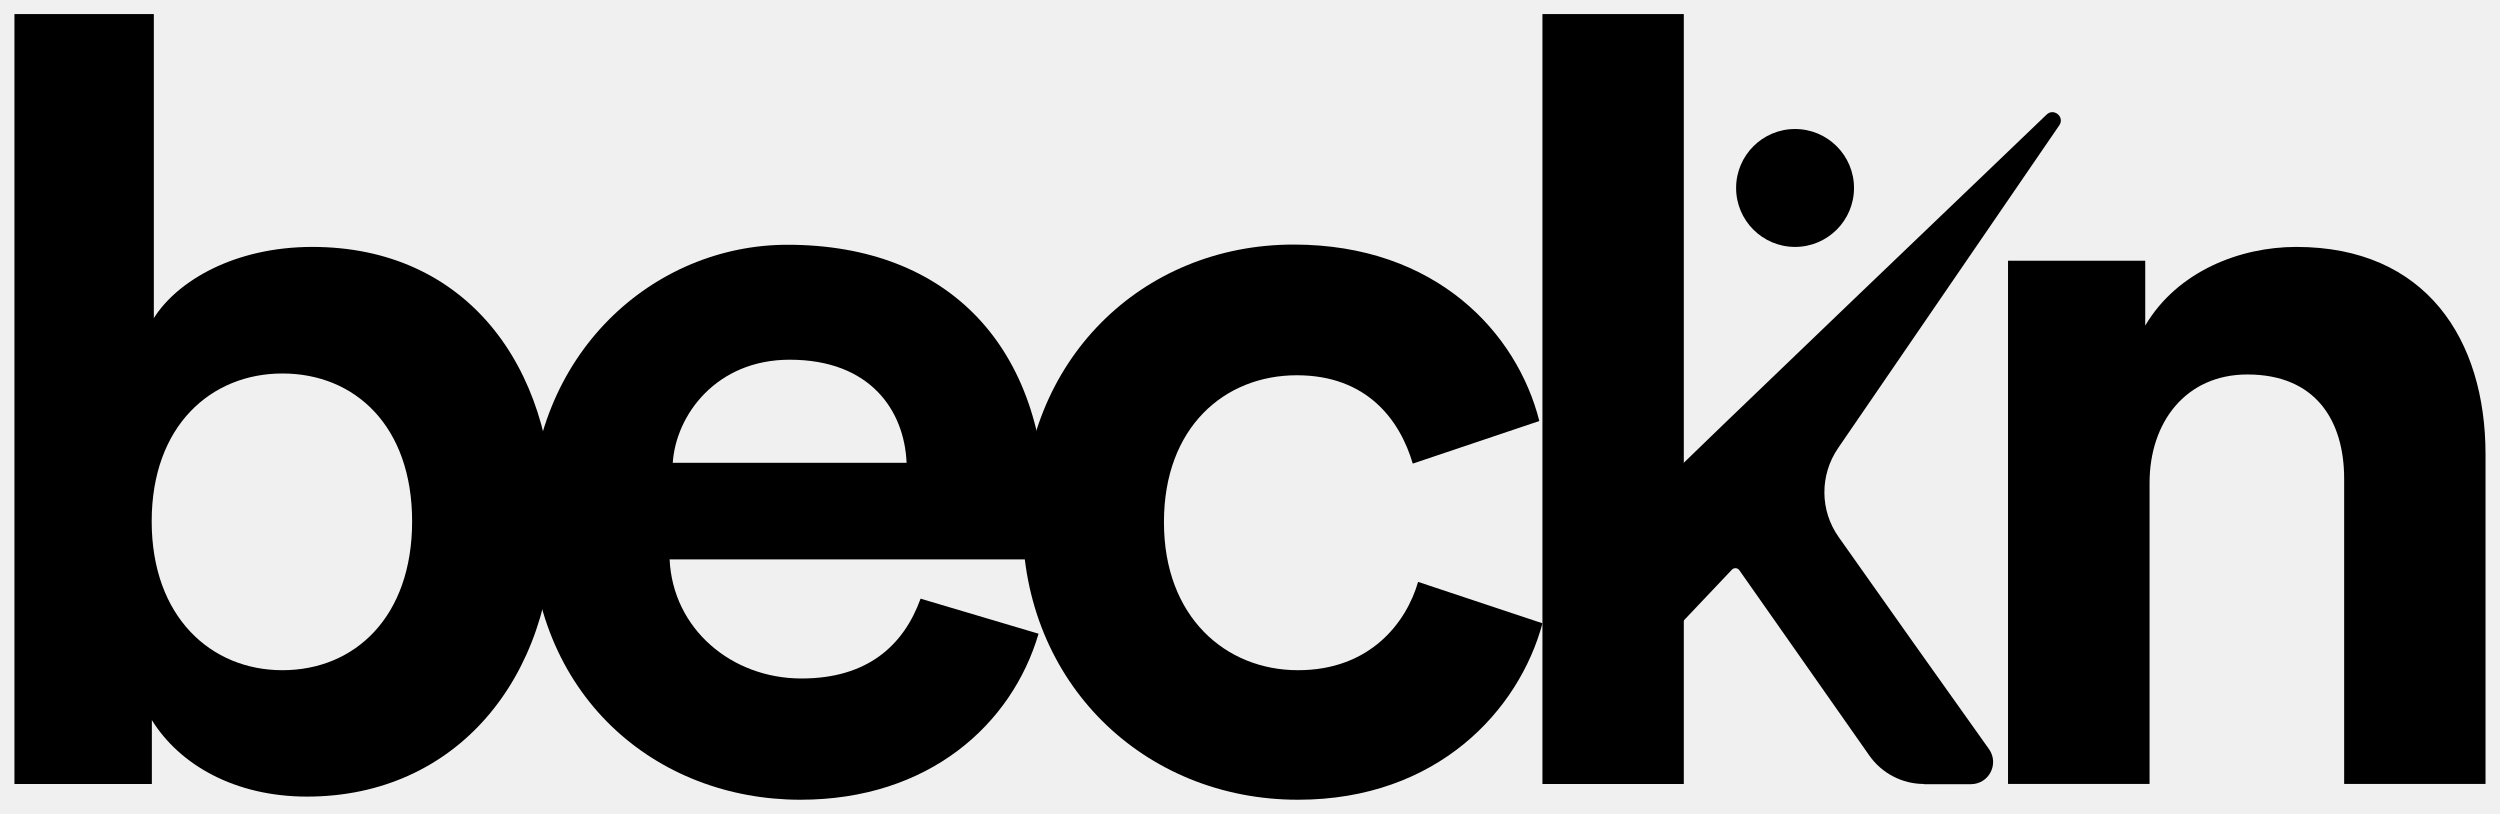
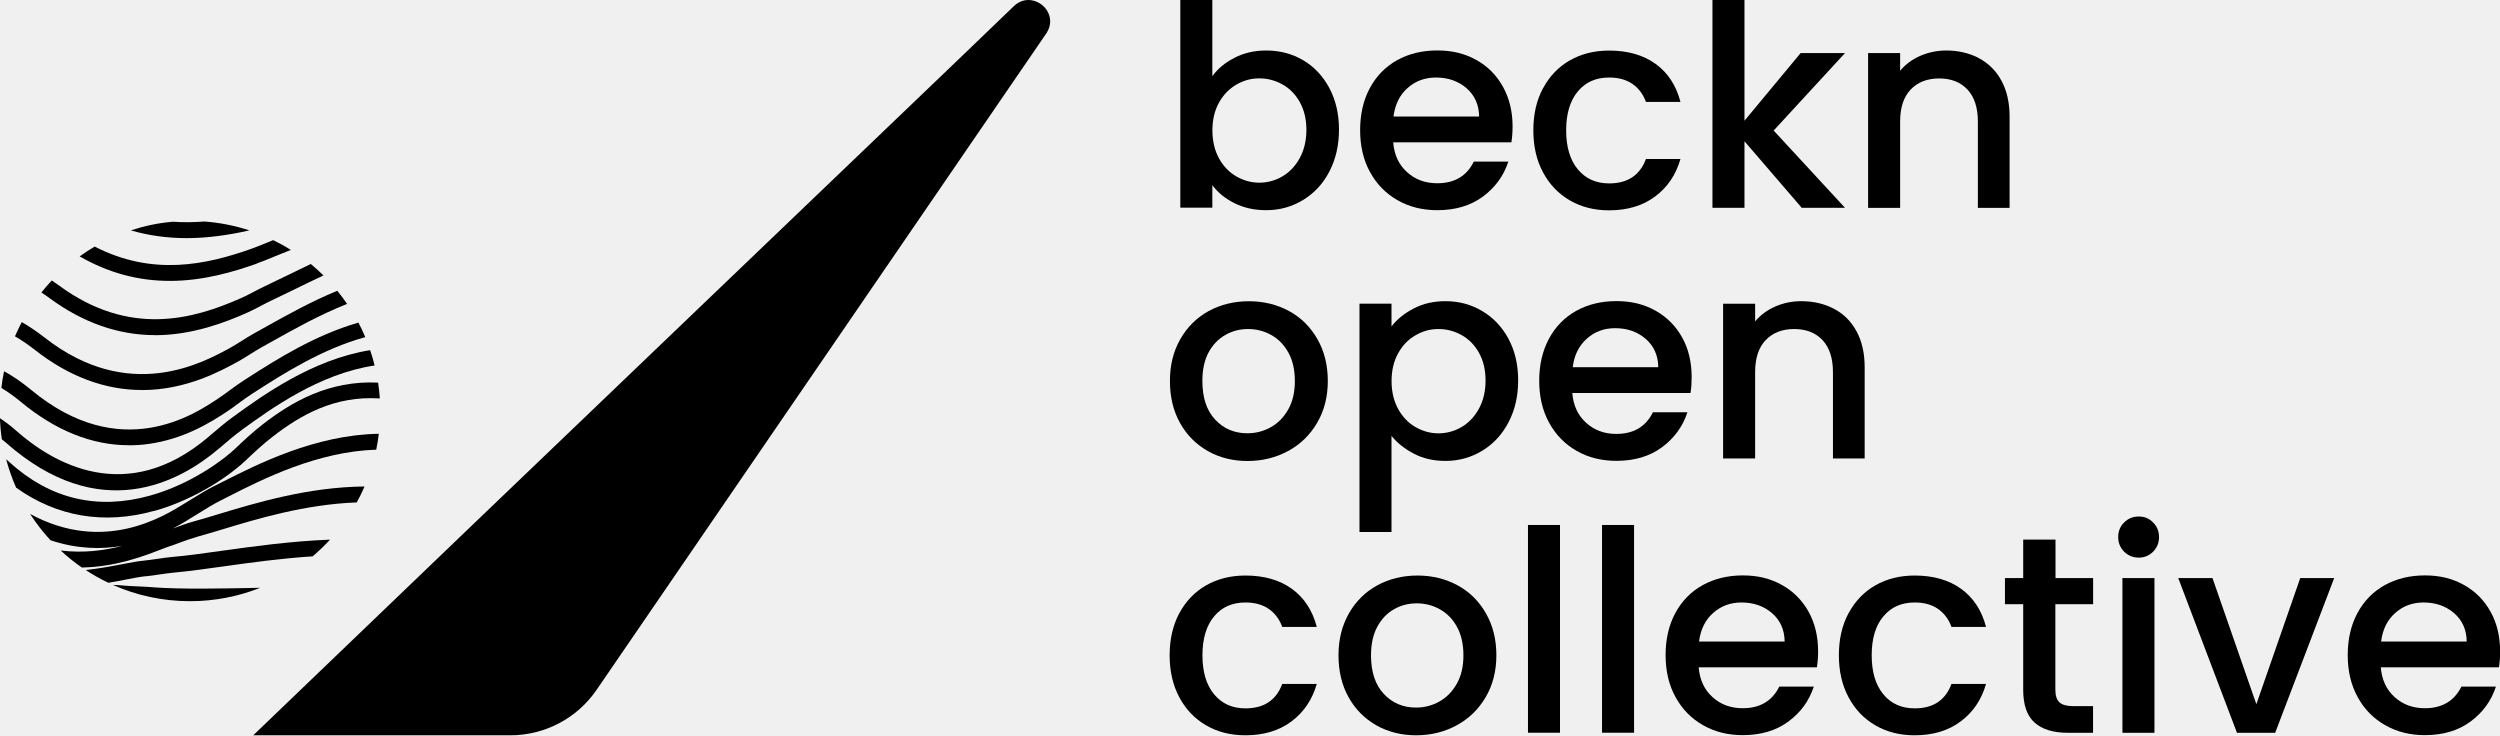
- <svg xmlns="http://www.w3.org/2000/svg" width="86" height="28" viewBox="0 0 86 28" fill="none">
-   <g clip-path="url(#clip0_42_538)">
-     <path d="M66.189 26.969C65.436 26.969 64.731 26.603 64.297 25.979C62.934 24.026 59.997 19.855 59.834 19.617C59.773 19.529 59.651 19.522 59.577 19.597L57.264 22.039V16.572C57.474 16.301 70.143 4.202 70.401 3.944C70.638 3.707 71.025 4.005 70.849 4.297L63.232 15.412C62.595 16.342 62.601 17.562 63.252 18.478C64.67 20.492 67.105 23.924 68.421 25.769C68.78 26.277 68.421 26.976 67.796 26.976H66.182L66.189 26.969Z" fill="black" />
-     <path d="M35.724 21.808C34.808 24.914 31.96 27.511 27.531 27.511C22.594 27.511 18.24 23.964 18.24 17.894C18.24 12.15 22.485 8.42 27.09 8.42C32.652 8.42 35.982 11.967 35.982 17.745C35.982 18.437 35.907 19.169 35.907 19.244H23.035C23.143 21.625 25.157 23.34 27.572 23.34C29.837 23.34 31.085 22.208 31.668 20.594L35.731 21.801L35.724 21.808ZM31.187 15.921C31.112 14.13 29.946 12.374 27.165 12.374C24.642 12.374 23.252 14.273 23.143 15.921H31.194H31.187Z" fill="black" />
-     <path d="M40.04 17.969C40.04 21.224 42.162 23.055 44.651 23.055C47.14 23.055 48.382 21.407 48.782 20.017L53.061 21.441C52.254 24.439 49.44 27.511 44.651 27.511C39.348 27.511 35.177 23.489 35.177 17.962C35.177 12.401 39.273 8.413 44.502 8.413C49.406 8.413 52.186 11.451 52.953 14.483L48.599 15.948C48.158 14.449 47.025 12.909 44.611 12.909C42.122 12.909 40.04 14.7 40.04 17.955" fill="black" />
-     <path d="M57.923 0.485H53.06V26.969H57.923V0.485Z" fill="black" />
-     <path d="M73.939 26.968H69.076V8.969H73.796V11.2C74.895 9.335 77.052 8.494 78.991 8.494C83.454 8.494 85.502 11.675 85.502 15.629V26.968H80.639V16.47C80.639 14.455 79.649 12.882 77.309 12.882C75.186 12.882 73.945 14.53 73.945 16.612V26.962L73.939 26.968Z" fill="black" />
-     <path d="M0.497 26.969V0.485H5.292V10.943C6.099 9.661 8.073 8.494 10.745 8.494C16.015 8.494 19.046 12.557 19.046 17.894C19.046 23.347 15.682 27.403 10.562 27.403C8.073 27.403 6.174 26.304 5.224 24.771V26.969H0.504H0.497ZM9.714 12.848C7.266 12.848 5.218 14.639 5.218 17.935C5.218 21.231 7.266 23.055 9.714 23.055C12.203 23.055 14.177 21.224 14.177 17.935C14.177 14.646 12.203 12.848 9.714 12.848Z" fill="black" />
-     <path d="M59.722 6.466C59.722 7.585 60.631 8.494 61.75 8.494C62.869 8.494 63.778 7.585 63.778 6.466C63.778 5.347 62.869 4.438 61.75 4.438C60.631 4.438 59.722 5.347 59.722 6.466Z" fill="black" />
+ <svg xmlns="http://www.w3.org/2000/svg" width="136" height="40" viewBox="0 0 136 40" fill="none">
+   <g clip-path="url(#clip0_1_7012)">
+     <path d="M55.943 0C55.666 0 55.382 0.109 55.132 0.355C54.571 0.92 39.797 15.043 25.962 28.305C21.66 32.432 17.443 36.473 13.776 40H27.767C29.641 40 31.391 39.076 32.451 37.533L56.952 1.769C57.478 0.892 56.75 0 55.943 0Z" fill="black" />
+     <path d="M8.309 31.945C8.055 31.925 7.81 31.913 7.553 31.902C7.229 31.886 6.921 31.875 6.629 31.847C6.473 31.832 6.313 31.824 6.142 31.82C7.424 32.389 8.843 32.705 10.335 32.705C11.684 32.705 12.973 32.447 14.154 31.976C11.98 32.019 9.922 32.062 8.309 31.949V31.945Z" fill="black" />
+     <path d="M9.283 29.7C9.462 29.642 9.642 29.571 9.832 29.501C10.129 29.392 10.437 29.283 10.752 29.193C11.15 29.084 11.59 28.948 12.058 28.811C13.991 28.223 16.602 27.436 19.408 27.331C19.564 27.05 19.704 26.762 19.832 26.465C16.746 26.493 13.897 27.362 11.808 27.993C11.345 28.133 10.908 28.266 10.522 28.371C10.168 28.468 9.844 28.589 9.528 28.706C9.49 28.718 9.451 28.73 9.412 28.745C9.871 28.507 10.238 28.277 10.503 28.11L10.885 27.876C11.243 27.654 11.617 27.42 12.007 27.225C12.151 27.151 12.307 27.073 12.467 26.991C14.283 26.068 17.249 24.564 20.468 24.462C20.526 24.178 20.573 23.885 20.608 23.597C17.143 23.655 13.998 25.253 12.077 26.228C11.917 26.309 11.769 26.387 11.621 26.457C11.2 26.672 10.811 26.913 10.433 27.147L10.051 27.381C8.893 28.102 5.639 30.133 1.637 27.958C1.964 28.465 2.334 28.944 2.744 29.388C4.182 29.871 5.503 29.891 6.649 29.696C5.709 29.942 4.571 30.101 3.305 29.949C3.667 30.288 4.049 30.596 4.454 30.873C6.29 30.838 7.783 30.265 8.726 29.903C8.94 29.821 9.123 29.747 9.275 29.7H9.283Z" fill="black" />
+     <path d="M7.911 31.352C8.145 31.329 8.383 31.298 8.644 31.255C8.92 31.216 9.209 31.173 9.493 31.146C10.284 31.076 11.189 30.947 12.147 30.814C13.617 30.608 15.265 30.378 17.007 30.265C17.342 29.98 17.658 29.677 17.954 29.357C15.807 29.439 13.792 29.723 12.019 29.969C11.068 30.101 10.175 30.23 9.419 30.292C9.104 30.32 8.804 30.366 8.511 30.409C8.27 30.444 8.044 30.476 7.821 30.499C7.494 30.53 7.108 30.604 6.656 30.69C6.076 30.803 5.409 30.927 4.665 31.009C5.058 31.27 5.468 31.5 5.896 31.703C6.228 31.648 6.535 31.59 6.824 31.532C7.249 31.45 7.615 31.38 7.903 31.348L7.911 31.352Z" fill="black" />
+     <path d="M13.566 12.533C12.786 12.276 11.964 12.112 11.118 12.05C10.542 12.093 9.977 12.104 9.411 12.062C8.616 12.128 7.849 12.291 7.116 12.533C8.086 12.814 9.096 12.954 10.152 12.954C11.274 12.954 12.416 12.794 13.57 12.533H13.566Z" fill="black" />
+     <path d="M13.967 14.334C14.26 14.232 14.544 14.115 14.832 13.995C14.992 13.928 15.152 13.866 15.312 13.8C15.479 13.733 15.651 13.663 15.822 13.597C15.514 13.398 15.191 13.223 14.86 13.063C14.747 13.106 14.638 13.153 14.528 13.2L14.497 13.211C14.217 13.324 13.952 13.437 13.683 13.531C11.212 14.408 8.305 15.035 5.152 13.414C4.871 13.578 4.599 13.753 4.334 13.948C5.896 14.844 7.514 15.281 9.24 15.281C11.076 15.281 12.732 14.778 13.971 14.341L13.967 14.334Z" fill="black" />
+     <path d="M8.429 18.235C10.46 18.235 12.268 17.537 13.453 17.007C13.706 16.894 13.956 16.765 14.197 16.637C14.377 16.539 14.583 16.434 14.782 16.341C15.16 16.161 15.557 15.966 15.994 15.756C16.504 15.507 17.038 15.242 17.596 14.984C17.377 14.766 17.143 14.56 16.906 14.361C16.458 14.575 16.025 14.79 15.604 14.992C15.191 15.195 14.793 15.39 14.419 15.565C14.209 15.662 14.006 15.768 13.8 15.877C13.566 16.002 13.34 16.119 13.106 16.22C10.511 17.373 7.038 18.344 3.215 15.534C3.083 15.437 2.95 15.347 2.818 15.257C2.619 15.468 2.428 15.686 2.253 15.912C2.405 16.009 2.557 16.115 2.709 16.228C4.521 17.56 6.446 18.231 8.433 18.231L8.429 18.235Z" fill="black" />
+     <path d="M7.728 21.22C10.125 21.22 12.023 20.175 12.934 19.677C13.164 19.552 13.387 19.412 13.605 19.271C13.811 19.143 14.026 19.006 14.244 18.886C14.454 18.772 14.673 18.648 14.902 18.519C16.013 17.896 17.377 17.132 18.881 16.532C18.714 16.286 18.535 16.048 18.348 15.818C16.882 16.422 15.569 17.163 14.482 17.767C14.256 17.896 14.037 18.016 13.827 18.133C13.593 18.262 13.367 18.406 13.137 18.55C12.934 18.679 12.724 18.811 12.518 18.924C11.009 19.751 7.007 21.945 2.432 18.367C2.019 18.044 1.606 17.767 1.185 17.521C1.052 17.775 0.927 18.036 0.814 18.297C1.185 18.511 1.547 18.757 1.906 19.041C3.749 20.483 5.705 21.216 7.72 21.216L7.728 21.22Z" fill="black" />
+     <path d="M7.011 24.224C7.366 24.224 7.728 24.201 8.087 24.15C9.945 23.889 11.376 23.047 12.424 22.338C12.619 22.206 12.806 22.066 12.993 21.929C13.227 21.758 13.469 21.578 13.714 21.422L13.979 21.251C15.46 20.304 17.541 18.979 19.871 18.34C19.758 18.071 19.638 17.806 19.497 17.549C17.116 18.235 15.023 19.567 13.519 20.53L13.254 20.701C12.985 20.873 12.732 21.06 12.482 21.243C12.307 21.372 12.124 21.508 11.941 21.629C10.612 22.529 6.571 25.265 1.672 21.192C1.196 20.795 0.713 20.468 0.222 20.195C0.156 20.495 0.109 20.795 0.074 21.103C0.429 21.317 0.776 21.563 1.122 21.851C3.013 23.422 4.996 24.221 7.011 24.221V24.224Z" fill="black" />
+     <path d="M11.906 24.408L12.05 24.283C12.412 23.975 12.786 23.655 13.172 23.375C14.696 22.268 17.362 20.327 20.378 19.883C20.312 19.599 20.23 19.322 20.136 19.049C16.98 19.552 14.248 21.539 12.669 22.685C12.256 22.985 11.867 23.317 11.493 23.636L11.348 23.761C6.882 27.564 2.876 25.191 0.889 23.437C0.596 23.176 0.296 22.95 -0.008 22.747C0.008 23.137 0.043 23.519 0.101 23.897C0.175 23.952 0.249 24.014 0.32 24.08C5.436 28.593 9.77 26.224 11.898 24.412L11.906 24.408Z" fill="black" />
+     <path d="M8.371 27.802C10.764 27.136 12.674 25.729 13.422 24.996C13.776 24.653 14.353 24.123 14.825 23.761C16.352 22.58 18.188 21.516 20.663 21.676C20.643 21.384 20.612 21.095 20.569 20.814C17.868 20.686 15.857 21.875 14.299 23.079C13.804 23.461 13.196 24.018 12.825 24.377C12.186 25 10.382 26.345 8.153 26.964C5.292 27.759 2.72 27.147 0.511 25.14C0.452 25.086 0.394 25.035 0.335 24.984C0.476 25.518 0.659 26.033 0.877 26.528C3.087 28.11 5.655 28.55 8.375 27.794L8.371 27.802Z" fill="black" />
+     <path d="M67.167 3.137C67.681 2.876 68.254 2.747 68.885 2.747C69.63 2.747 70.3 2.927 70.9 3.281C71.5 3.636 71.976 4.147 72.323 4.801C72.669 5.456 72.841 6.208 72.841 7.054C72.841 7.899 72.666 8.655 72.323 9.322C71.976 9.992 71.5 10.507 70.892 10.877C70.284 11.247 69.618 11.434 68.885 11.434C68.231 11.434 67.658 11.306 67.151 11.052C66.648 10.799 66.247 10.472 65.951 10.074V11.298H64.209V0H65.951V4.143C66.251 3.733 66.652 3.398 67.171 3.141L67.167 3.137ZM70.709 5.553C70.472 5.133 70.156 4.809 69.762 4.591C69.369 4.373 68.952 4.263 68.504 4.263C68.055 4.263 67.65 4.376 67.26 4.602C66.871 4.829 66.551 5.152 66.313 5.581C66.076 6.009 65.955 6.512 65.955 7.093C65.955 7.673 66.076 8.18 66.313 8.613C66.551 9.045 66.867 9.373 67.26 9.599C67.654 9.821 68.067 9.938 68.504 9.938C68.94 9.938 69.369 9.825 69.762 9.595C70.156 9.365 70.472 9.03 70.709 8.593C70.947 8.153 71.068 7.646 71.068 7.065C71.068 6.485 70.947 5.982 70.709 5.557V5.553Z" fill="black" />
+     <path d="M82.221 7.744H75.791C75.842 8.414 76.091 8.956 76.539 9.361C76.987 9.77 77.537 9.969 78.188 9.969C79.127 9.969 79.79 9.575 80.175 8.792H82.054C81.8 9.567 81.337 10.199 80.67 10.694C80 11.189 79.174 11.434 78.188 11.434C77.381 11.434 76.66 11.255 76.029 10.893C75.39 10.53 74.895 10.023 74.532 9.365C74.17 8.71 73.991 7.946 73.991 7.081C73.991 6.216 74.166 5.452 74.517 4.797C74.868 4.143 75.362 3.632 75.998 3.277C76.633 2.923 77.365 2.744 78.188 2.744C79.01 2.744 79.688 2.915 80.312 3.262C80.935 3.609 81.418 4.096 81.761 4.719C82.108 5.343 82.284 6.064 82.284 6.878C82.284 7.202 82.26 7.486 82.221 7.74V7.744ZM80.464 6.341C80.456 5.702 80.226 5.187 79.778 4.797C79.33 4.412 78.776 4.217 78.114 4.217C77.514 4.217 76.999 4.408 76.57 4.79C76.142 5.171 75.888 5.686 75.807 6.341H80.464Z" fill="black" />
+     <path d="M83.94 4.805C84.291 4.15 84.778 3.64 85.397 3.285C86.021 2.931 86.73 2.751 87.537 2.751C88.554 2.751 89.396 2.993 90.066 3.476C90.733 3.959 91.185 4.649 91.418 5.546H89.54C89.388 5.129 89.143 4.801 88.807 4.567C88.468 4.334 88.047 4.217 87.537 4.217C86.824 4.217 86.255 4.466 85.834 4.973C85.413 5.475 85.199 6.185 85.199 7.089C85.199 7.993 85.409 8.702 85.834 9.213C86.259 9.723 86.824 9.977 87.537 9.977C88.546 9.977 89.213 9.532 89.54 8.648H91.418C91.173 9.501 90.717 10.183 90.043 10.686C89.373 11.189 88.535 11.442 87.537 11.442C86.73 11.442 86.021 11.263 85.397 10.9C84.774 10.538 84.291 10.031 83.94 9.373C83.585 8.718 83.414 7.954 83.414 7.089C83.414 6.224 83.585 5.46 83.936 4.805H83.94Z" fill="black" />
+     <path d="M96.489 7.104L100.37 11.306H98.016L94.899 7.685V11.306H93.157V0H94.899V6.567L97.954 2.888H100.366L96.485 7.104H96.489Z" fill="black" />
+     <path d="M107.65 3.164C108.172 3.441 108.585 3.846 108.878 4.388C109.17 4.926 109.322 5.581 109.322 6.344V11.309H107.596V6.606C107.596 5.853 107.405 5.273 107.03 4.871C106.656 4.47 106.138 4.267 105.491 4.267C104.844 4.267 104.322 4.47 103.94 4.871C103.558 5.273 103.367 5.853 103.367 6.606V11.309H101.625V2.888H103.367V3.85C103.652 3.503 104.018 3.235 104.458 3.04C104.903 2.849 105.37 2.747 105.873 2.747C106.535 2.747 107.128 2.888 107.654 3.161L107.65 3.164Z" fill="black" />
+     <path d="M65.705 24.536C65.066 24.174 64.56 23.667 64.193 23.009C63.827 22.354 63.644 21.59 63.644 20.725C63.644 19.86 63.831 19.111 64.209 18.449C64.587 17.787 65.101 17.28 65.752 16.921C66.407 16.567 67.132 16.387 67.938 16.387C68.745 16.387 69.47 16.567 70.125 16.921C70.779 17.276 71.29 17.787 71.668 18.449C72.046 19.111 72.233 19.871 72.233 20.725C72.233 21.578 72.042 22.338 71.652 23.001C71.267 23.663 70.74 24.174 70.07 24.536C69.4 24.899 68.667 25.078 67.864 25.078C67.073 25.078 66.352 24.903 65.709 24.54L65.705 24.536ZM69.119 23.246C69.513 23.032 69.829 22.712 70.074 22.284C70.32 21.855 70.44 21.337 70.44 20.729C70.44 20.121 70.323 19.602 70.086 19.178C69.852 18.753 69.54 18.437 69.154 18.223C68.769 18.009 68.348 17.899 67.899 17.899C67.451 17.899 67.034 18.005 66.656 18.223C66.274 18.441 65.97 18.757 65.744 19.178C65.518 19.599 65.409 20.117 65.409 20.729C65.409 21.637 65.643 22.334 66.107 22.829C66.57 23.324 67.151 23.57 67.857 23.57C68.312 23.57 68.733 23.461 69.123 23.246H69.119Z" fill="black" />
+     <path d="M76.906 16.781C77.412 16.516 77.989 16.384 78.632 16.384C79.365 16.384 80.035 16.563 80.639 16.925C81.247 17.288 81.722 17.794 82.069 18.445C82.416 19.1 82.588 19.844 82.588 20.694C82.588 21.543 82.416 22.295 82.069 22.962C81.722 23.632 81.247 24.146 80.639 24.517C80.031 24.887 79.365 25.074 78.632 25.074C77.993 25.074 77.42 24.945 76.921 24.684C76.422 24.423 76.013 24.104 75.698 23.714V28.94H73.956V16.52H75.698V17.759C75.99 17.373 76.395 17.046 76.906 16.781ZM80.456 19.189C80.218 18.768 79.903 18.445 79.509 18.227C79.115 18.009 78.698 17.899 78.25 17.899C77.802 17.899 77.397 18.012 77.007 18.238C76.613 18.461 76.298 18.788 76.06 19.217C75.822 19.645 75.701 20.148 75.701 20.729C75.701 21.309 75.822 21.816 76.06 22.249C76.298 22.681 76.613 23.009 77.007 23.235C77.401 23.457 77.814 23.574 78.25 23.574C78.687 23.574 79.119 23.461 79.509 23.231C79.899 23.001 80.218 22.666 80.456 22.229C80.694 21.789 80.814 21.282 80.814 20.701C80.814 20.121 80.694 19.614 80.456 19.193V19.189Z" fill="black" />
+     <path d="M91.964 21.38H85.534C85.585 22.05 85.834 22.592 86.282 22.997C86.73 23.406 87.28 23.605 87.931 23.605C88.87 23.605 89.532 23.211 89.918 22.428H91.796C91.543 23.203 91.079 23.835 90.413 24.33C89.743 24.825 88.917 25.07 87.931 25.07C87.124 25.07 86.403 24.891 85.772 24.528C85.132 24.166 84.638 23.659 84.275 23.001C83.913 22.346 83.733 21.582 83.733 20.717C83.733 19.852 83.909 19.088 84.26 18.433C84.61 17.779 85.105 17.268 85.74 16.913C86.379 16.559 87.108 16.38 87.931 16.38C88.753 16.38 89.431 16.551 90.055 16.898C90.678 17.245 91.161 17.732 91.508 18.355C91.855 18.979 92.026 19.7 92.026 20.514C92.026 20.834 92.007 21.122 91.964 21.376V21.38ZM90.21 19.977C90.203 19.337 89.973 18.823 89.525 18.433C89.076 18.047 88.523 17.853 87.86 17.853C87.26 17.853 86.746 18.044 86.321 18.426C85.892 18.808 85.635 19.322 85.557 19.977H90.214H90.21Z" fill="black" />
+     <path d="M99.766 16.797C100.292 17.073 100.701 17.479 100.994 18.02C101.286 18.558 101.438 19.213 101.438 19.977V24.942H99.712V20.238C99.712 19.486 99.521 18.905 99.147 18.503C98.769 18.102 98.254 17.899 97.603 17.899C96.952 17.899 96.434 18.102 96.052 18.503C95.67 18.905 95.479 19.486 95.479 20.238V24.942H93.737V16.524H95.479V17.486C95.764 17.14 96.13 16.871 96.57 16.676C97.011 16.485 97.482 16.384 97.981 16.384C98.652 16.384 99.244 16.524 99.766 16.797Z" fill="black" />
+     <path d="M64.154 33.363C64.505 32.709 64.992 32.198 65.612 31.843C66.235 31.489 66.945 31.309 67.751 31.309C68.769 31.309 69.61 31.551 70.281 32.034C70.947 32.518 71.399 33.207 71.633 34.104H69.754C69.603 33.687 69.357 33.359 69.022 33.126C68.683 32.892 68.262 32.775 67.751 32.775C67.038 32.775 66.469 33.024 66.048 33.531C65.627 34.033 65.413 34.743 65.413 35.647C65.413 36.551 65.624 37.26 66.048 37.771C66.473 38.281 67.038 38.535 67.751 38.535C68.761 38.535 69.427 38.09 69.754 37.206H71.633C71.387 38.059 70.931 38.741 70.257 39.244C69.587 39.747 68.749 40 67.751 40C66.948 40 66.235 39.821 65.612 39.458C64.988 39.096 64.505 38.589 64.154 37.931C63.803 37.276 63.628 36.512 63.628 35.647C63.628 34.782 63.803 34.022 64.15 33.363H64.154Z" fill="black" />
+     <path d="M74.875 39.458C74.236 39.096 73.73 38.589 73.363 37.931C72.997 37.276 72.814 36.512 72.814 35.647C72.814 34.782 73.005 34.033 73.379 33.371C73.757 32.709 74.271 32.202 74.922 31.843C75.577 31.489 76.302 31.309 77.108 31.309C77.915 31.309 78.64 31.489 79.295 31.843C79.949 32.198 80.46 32.709 80.838 33.371C81.216 34.033 81.403 34.794 81.403 35.647C81.403 36.5 81.212 37.26 80.822 37.923C80.436 38.585 79.91 39.096 79.24 39.458C78.574 39.821 77.837 40 77.034 40C76.239 40 75.522 39.821 74.879 39.462L74.875 39.458ZM78.289 38.168C78.683 37.954 78.998 37.635 79.244 37.206C79.49 36.777 79.61 36.259 79.61 35.651C79.61 35.043 79.493 34.525 79.26 34.1C79.026 33.675 78.714 33.359 78.328 33.145C77.942 32.931 77.521 32.822 77.073 32.822C76.625 32.822 76.208 32.927 75.83 33.145C75.448 33.363 75.148 33.679 74.922 34.1C74.696 34.521 74.583 35.039 74.583 35.651C74.583 36.559 74.817 37.257 75.281 37.751C75.744 38.246 76.329 38.492 77.03 38.492C77.483 38.492 77.903 38.383 78.297 38.168H78.289Z" fill="black" />
+     <path d="M84.864 28.558V39.86H83.122V28.558H84.864Z" fill="black" />
+     <path d="M88.893 28.558V39.86H87.151V28.558H88.893Z" fill="black" />
+     <path d="M98.839 36.302H92.408C92.463 36.972 92.709 37.514 93.157 37.919C93.605 38.328 94.154 38.527 94.805 38.527C95.744 38.527 96.407 38.133 96.793 37.35H98.671C98.418 38.126 97.958 38.757 97.288 39.252C96.617 39.747 95.791 39.992 94.805 39.992C93.998 39.992 93.277 39.813 92.646 39.45C92.007 39.088 91.512 38.581 91.15 37.923C90.787 37.268 90.608 36.504 90.608 35.639C90.608 34.774 90.783 34.01 91.134 33.355C91.489 32.701 91.98 32.19 92.619 31.835C93.258 31.481 93.987 31.302 94.809 31.302C95.631 31.302 96.309 31.473 96.933 31.82C97.556 32.167 98.04 32.654 98.387 33.278C98.733 33.901 98.905 34.622 98.905 35.437C98.905 35.76 98.882 36.044 98.843 36.298L98.839 36.302ZM97.085 34.899C97.077 34.26 96.847 33.745 96.399 33.355C95.951 32.97 95.397 32.775 94.735 32.775C94.135 32.775 93.62 32.966 93.192 33.348C92.763 33.73 92.51 34.244 92.428 34.899H97.089H97.085Z" fill="black" />
+     <path d="M100.561 33.363C100.912 32.709 101.399 32.198 102.019 31.843C102.642 31.489 103.351 31.309 104.158 31.309C105.175 31.309 106.017 31.551 106.687 32.034C107.354 32.518 107.806 33.207 108.04 34.104H106.161C106.009 33.687 105.764 33.359 105.429 33.126C105.093 32.892 104.669 32.775 104.158 32.775C103.445 32.775 102.876 33.024 102.455 33.531C102.03 34.033 101.82 34.743 101.82 35.647C101.82 36.551 102.03 37.26 102.455 37.771C102.876 38.281 103.445 38.535 104.158 38.535C105.168 38.535 105.834 38.09 106.161 37.206H108.04C107.794 38.059 107.338 38.741 106.664 39.244C105.994 39.747 105.156 40 104.158 40C103.351 40 102.642 39.821 102.019 39.458C101.395 39.096 100.912 38.589 100.561 37.931C100.21 37.276 100.035 36.512 100.035 35.647C100.035 34.782 100.207 34.022 100.557 33.363H100.561Z" fill="black" />
+     <path d="M111.812 32.868V37.525C111.812 37.841 111.886 38.067 112.034 38.207C112.182 38.344 112.432 38.414 112.79 38.414H113.862V39.864H112.486C111.703 39.864 111.103 39.68 110.686 39.314C110.269 38.944 110.062 38.352 110.062 37.525V32.868H109.069V31.446H110.062V29.353H111.82V31.446H113.866V32.868H111.812Z" fill="black" />
+     <path d="M115.553 30.012C115.339 29.797 115.23 29.532 115.23 29.217C115.23 28.901 115.335 28.636 115.553 28.422C115.768 28.207 116.033 28.098 116.348 28.098C116.664 28.098 116.914 28.203 117.128 28.422C117.342 28.636 117.451 28.901 117.451 29.217C117.451 29.532 117.342 29.797 117.128 30.012C116.914 30.226 116.652 30.335 116.348 30.335C116.044 30.335 115.768 30.226 115.553 30.012ZM117.202 31.446V39.864H115.46V31.446H117.202Z" fill="black" />
+     <path d="M122.747 38.305L125.133 31.446H126.98L123.769 39.864H121.691L118.496 31.446H120.359L122.744 38.305H122.747Z" fill="black" />
+     <path d="M135.947 36.302H129.517C129.567 36.972 129.817 37.514 130.265 37.919C130.713 38.328 131.263 38.527 131.913 38.527C132.853 38.527 133.515 38.133 133.901 37.35H135.779C135.526 38.126 135.066 38.757 134.396 39.252C133.73 39.747 132.899 39.992 131.913 39.992C131.107 39.992 130.386 39.813 129.755 39.45C129.115 39.088 128.617 38.581 128.258 37.923C127.896 37.268 127.716 36.504 127.716 35.639C127.716 34.774 127.892 34.01 128.242 33.355C128.593 32.701 129.088 32.19 129.723 31.835C130.362 31.481 131.091 31.302 131.913 31.302C132.736 31.302 133.414 31.473 134.037 31.82C134.661 32.167 135.14 32.654 135.487 33.278C135.834 33.901 136.005 34.622 136.005 35.437C136.005 35.76 135.986 36.044 135.943 36.298L135.947 36.302ZM134.189 34.899C134.182 34.26 133.952 33.745 133.504 33.355C133.055 32.97 132.502 32.775 131.839 32.775C131.239 32.775 130.725 32.966 130.296 33.348C129.868 33.73 129.614 34.244 129.532 34.899H134.189Z" fill="black" />
  </g>
  <defs>
-     <clipPath id="clip0_42_538">
-       <rect width="85" height="27.033" fill="white" transform="translate(0.5 0.483276)" />
+     <clipPath id="clip0_1_7012">
+       <rect width="136.009" height="40" fill="white" />
    </clipPath>
  </defs>
</svg>
